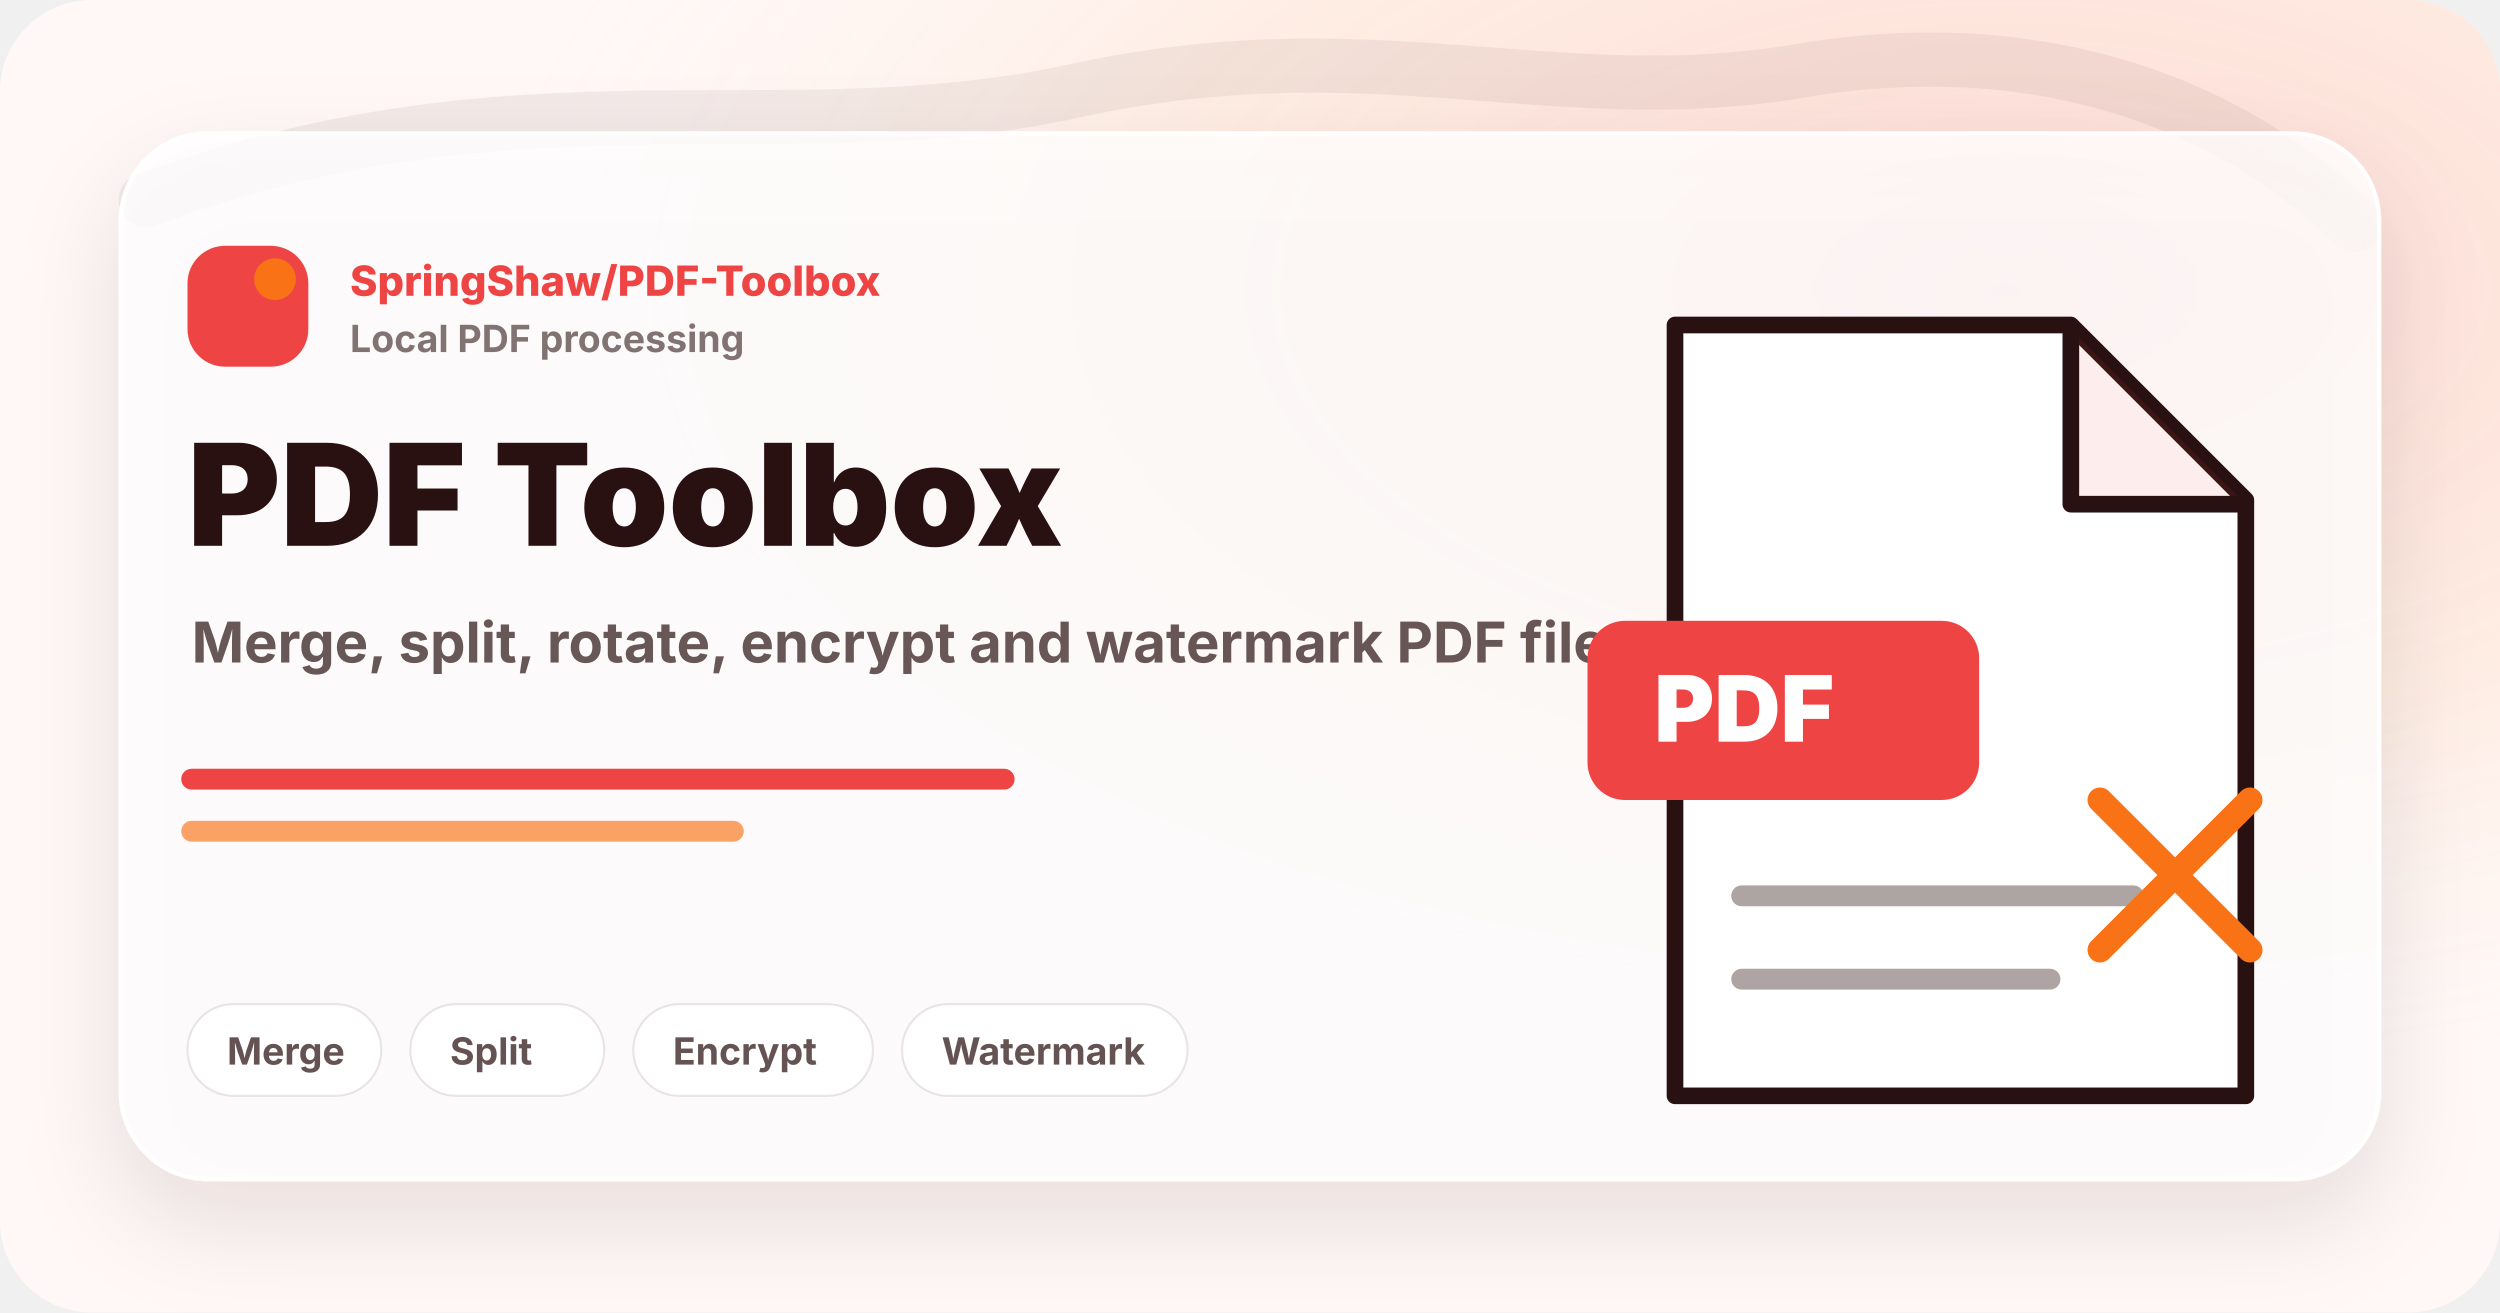
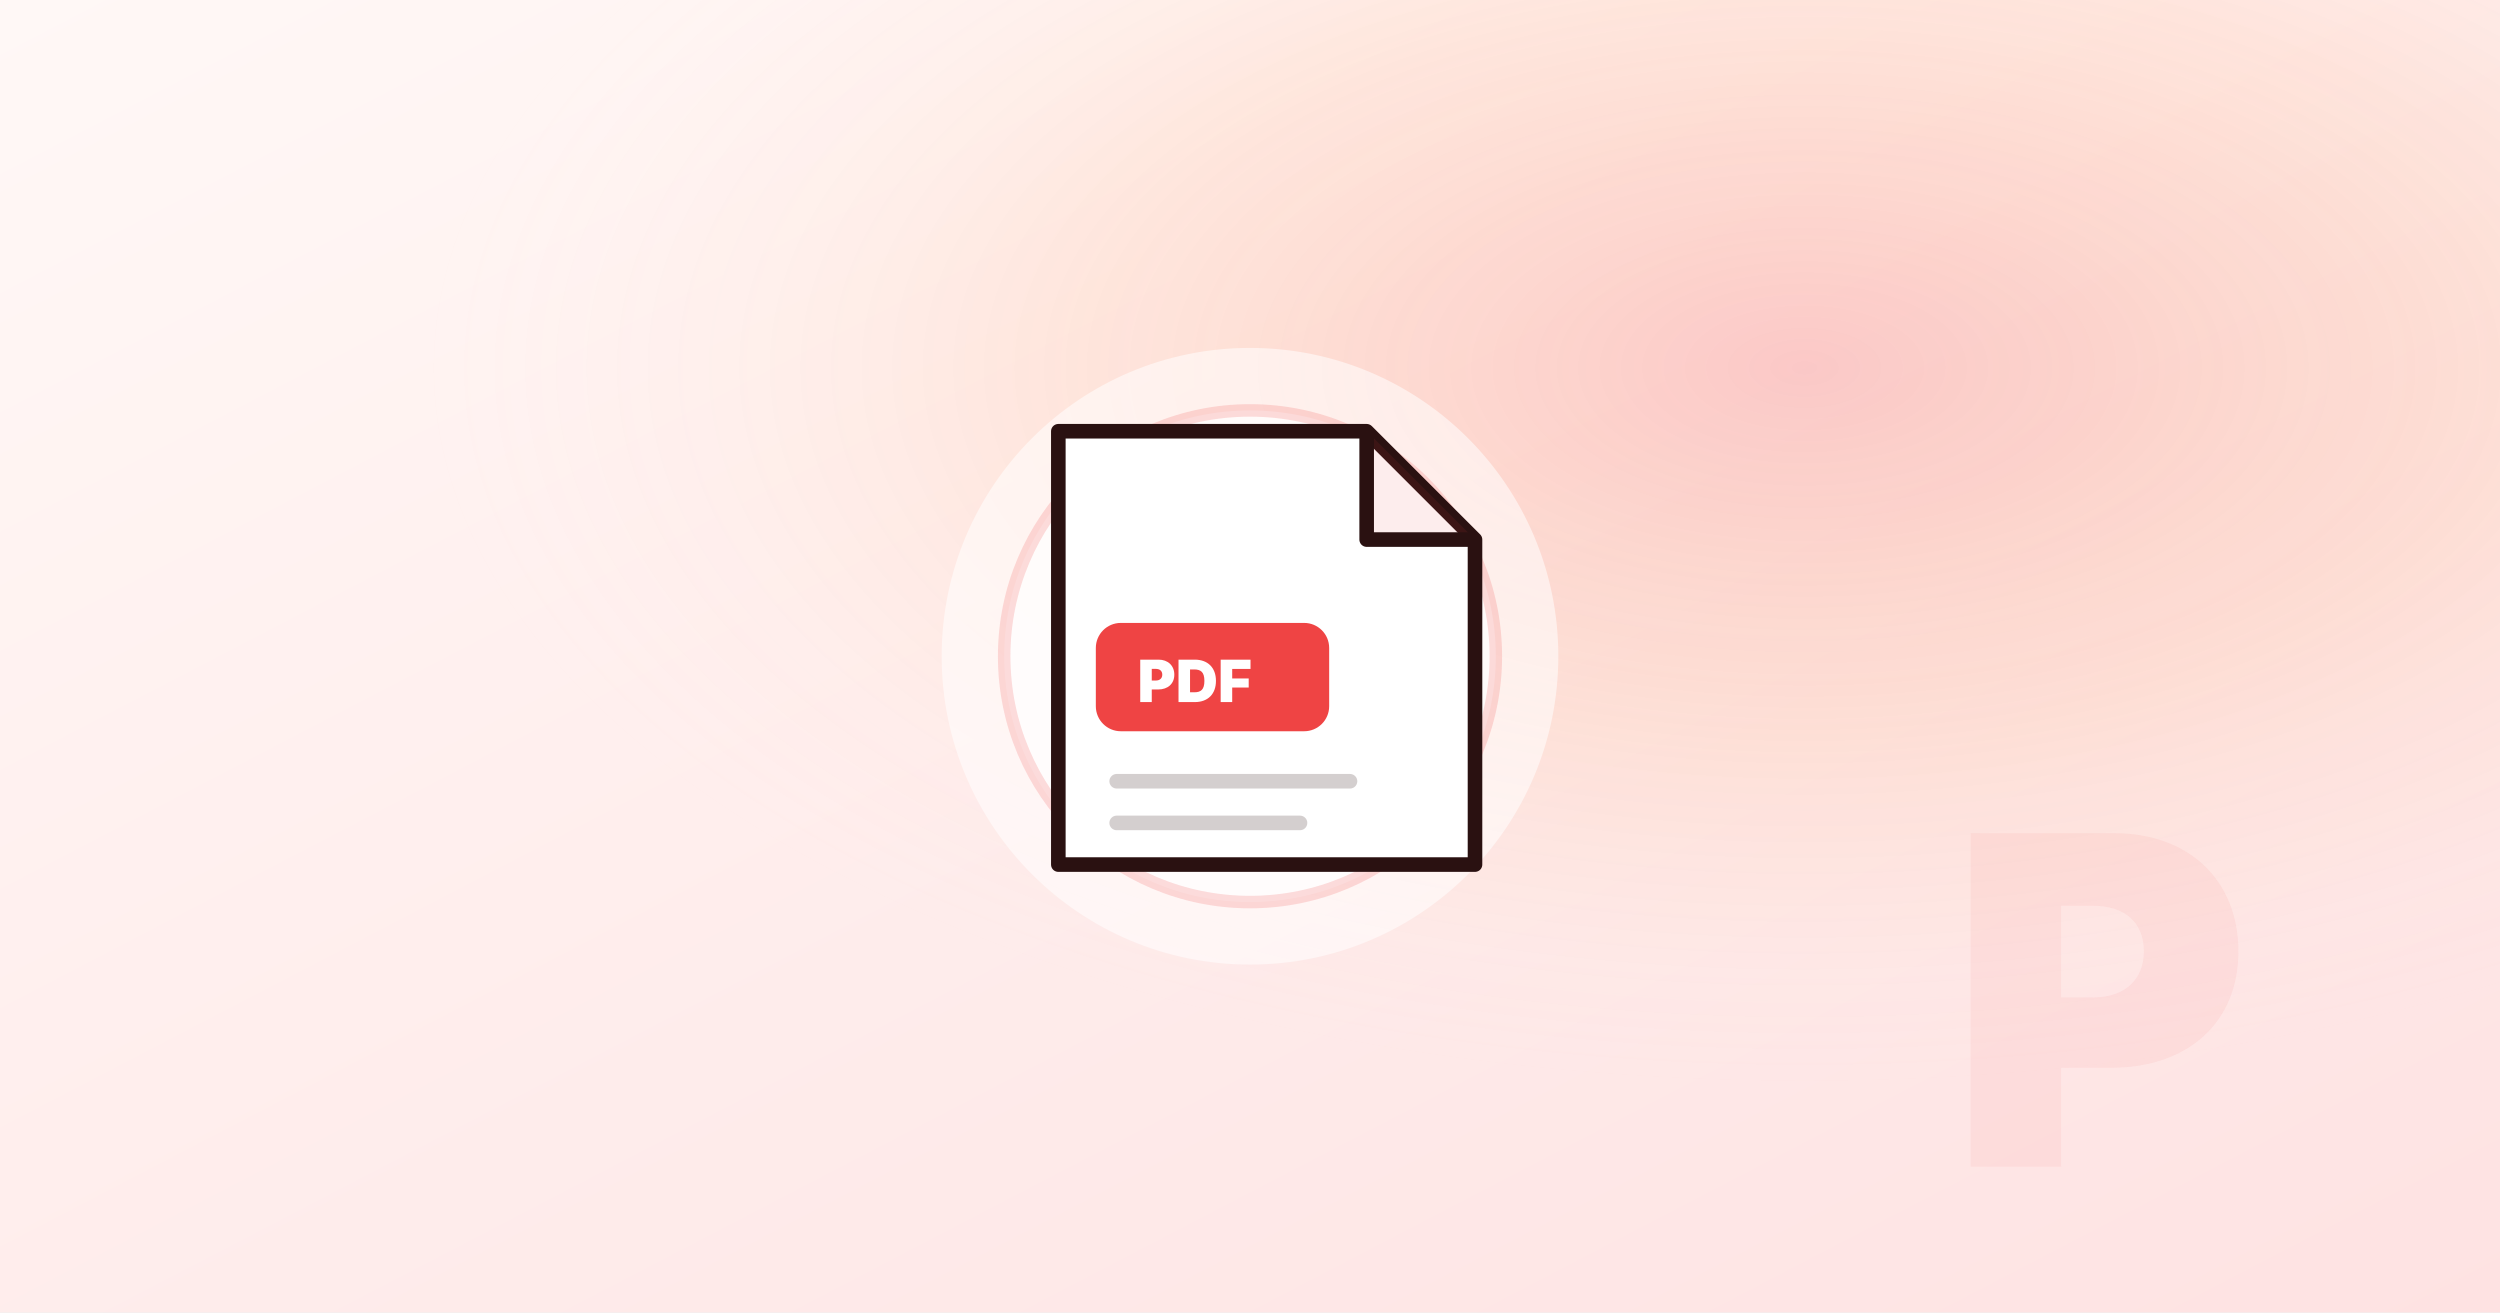
- <svg xmlns="http://www.w3.org/2000/svg" width="1200" height="630" viewBox="0 0 1200 630" role="img" aria-labelledby="title desc">
+ <svg xmlns="http://www.w3.org/2000/svg" width="1200" height="630" viewBox="0 0 1200 630" role="img" aria-labelledby="title">
  <defs>
-     <radialGradient id="softGlow" cx="80%" cy="22%" r="62%">
-       <stop offset="0" stop-color="#EF4444" stop-opacity=".18" />
-       <stop offset=".58" stop-color="#F97316" stop-opacity=".08" />
+     <linearGradient id="bg" x1="0" y1="0" x2="1" y2="1">
+       <stop offset="0" stop-color="#FFF8F6" />
+       <stop offset="1" stop-color="#FEE2E2" />
+     </linearGradient>
+     <radialGradient id="glow" cx="72%" cy="28%" r="55%">
+       <stop offset="0" stop-color="#EF4444" stop-opacity=".22" />
+       <stop offset=".55" stop-color="#F97316" stop-opacity=".08" />
      <stop offset="1" stop-color="#FFF8F6" stop-opacity="0" />
    </radialGradient>
-     <filter id="shadow" x="-20%" y="-20%" width="140%" height="140%">
-       <feDropShadow dx="0" dy="20" stdDeviation="24" flood-color="#2A1111" flood-opacity=".14" />
-     </filter>
  </defs>
-   <rect width="1200" height="630" rx="44" fill="#FFF8F6" />
-   <rect width="1200" height="630" rx="44" fill="url(#softGlow)" />
-   <path d="M70 96 C250 30 374 74 514 44 C658 12 746 54 864 34 C982 14 1074 52 1130 108" fill="none" stroke="#2A1111" stroke-opacity=".055" stroke-width="26" stroke-linecap="round" />
-   <g filter="url(#shadow)">
-     <rect x="58" y="64" width="1084" height="502" rx="42" fill="white" fill-opacity=".76" stroke="white" stroke-width="2" />
+   <rect width="1200" height="630" fill="url(#bg)" />
+   <rect width="1200" height="630" fill="url(#glow)" />
+   <g transform="translate(600 315)">
+     <circle cx="0" cy="0" r="148" fill="#FFFFFF" fill-opacity=".55" />
+     <circle cx="0" cy="0" r="118" fill="#FFFFFF" fill-opacity=".72" stroke="#EF4444" stroke-width="6" stroke-opacity=".18" />
+     <g transform="translate(-92 -108)">
+       <path d="M0 0 h148 l52 52 v156 H0z" fill="#FFFFFF" stroke="#2A1111" stroke-width="7" stroke-linejoin="round" />
+       <path d="M148 0 v52 h52" fill="#EF444418" stroke="#2A1111" stroke-width="7" stroke-linejoin="round" />
+       <rect x="18" y="92" width="112" height="52" rx="12" fill="#EF4444" />
+       <text x="38" y="130" font-family="Inter, Arial, sans-serif" font-size="28" font-weight="900" fill="#FFFFFF">PDF</text>
+       <path d="M28 168 h112 M28 188 h88" stroke="#2A1111" stroke-width="7" stroke-linecap="round" opacity=".2" />
+     </g>
  </g>
-   <g transform="translate(90 118)">
-     <rect x="0" y="0" width="58" height="58" rx="18" fill="#EF4444" />
-     <circle cx="42" cy="16" r="10" fill="#F97316" />
-     <text x="78" y="24" font-family="Inter, Arial, sans-serif" font-size="20" font-weight="800" fill="#EF4444">SpringShaw/PDF-Toolbox</text>
-     <text x="78" y="51" font-family="Inter, Arial, sans-serif" font-size="18" font-weight="650" fill="#2A1111" opacity=".58">Local PDF processing</text>
-   </g>
-   <text x="90" y="262" font-family="Inter, Arial, sans-serif" font-size="68" font-weight="900" fill="#2A1111">PDF Toolbox</text>
-   <text x="92" y="318" font-family="Inter, Arial, sans-serif" font-size="27" font-weight="650" fill="#2A1111" opacity=".70">Merge, split, rotate, encrypt and watermark PDF files offline</text>
-   <path d="M92 374 h390" stroke="#EF4444" stroke-width="10" stroke-linecap="round" />
-   <path d="M92 399 h260" stroke="#F97316" stroke-width="10" stroke-linecap="round" opacity=".65" />
-   <rect x="90" y="482" width="93" height="44" rx="22" fill="white" stroke="#2A1111" stroke-opacity=".10" />
-   <text x="109" y="511" font-family="Inter, Arial, sans-serif" font-size="18" font-weight="700" fill="#2A1111" opacity=".72">Merge</text>
-   <rect x="197" y="482" width="93" height="44" rx="22" fill="white" stroke="#2A1111" stroke-opacity=".10" />
-   <text x="216" y="511" font-family="Inter, Arial, sans-serif" font-size="18" font-weight="700" fill="#2A1111" opacity=".72">Split</text>
-   <rect x="304" y="482" width="115" height="44" rx="22" fill="white" stroke="#2A1111" stroke-opacity=".10" />
-   <text x="323" y="511" font-family="Inter, Arial, sans-serif" font-size="18" font-weight="700" fill="#2A1111" opacity=".72">Encrypt</text>
-   <rect x="433" y="482" width="137" height="44" rx="22" fill="white" stroke="#2A1111" stroke-opacity=".10" />
-   <text x="452" y="511" font-family="Inter, Arial, sans-serif" font-size="18" font-weight="700" fill="#2A1111" opacity=".72">Watermark</text>
-   <g transform="translate(722 132)">
-     <path d="M82 24 h190 l84 84 v286 H82z" fill="white" stroke="#2A1111" stroke-width="8" stroke-linejoin="round" />
-     <path d="M272 26 v84 h84" fill="#EF444418" stroke="#2A1111" stroke-width="8" stroke-linejoin="round" />
-     <rect x="40" y="166" width="188" height="86" rx="18" fill="#EF4444" />
-     <text x="72" y="224" font-family="Inter, Arial, sans-serif" font-size="44" font-weight="900" fill="white">PDF</text>
-     <path d="M114 298 h188 M114 338 h148" stroke="#2A1111" stroke-width="10" stroke-linecap="round" opacity=".38" />
-     <path d="M286 252 l72 72 M358 252 l-72 72" stroke="#F97316" stroke-width="12" stroke-linecap="round" />
-   </g>
+   <text x="1080" y="560" text-anchor="end" font-family="Inter, Arial, sans-serif" font-size="220" font-weight="900" fill="#EF4444" opacity=".07">P</text>
</svg>
